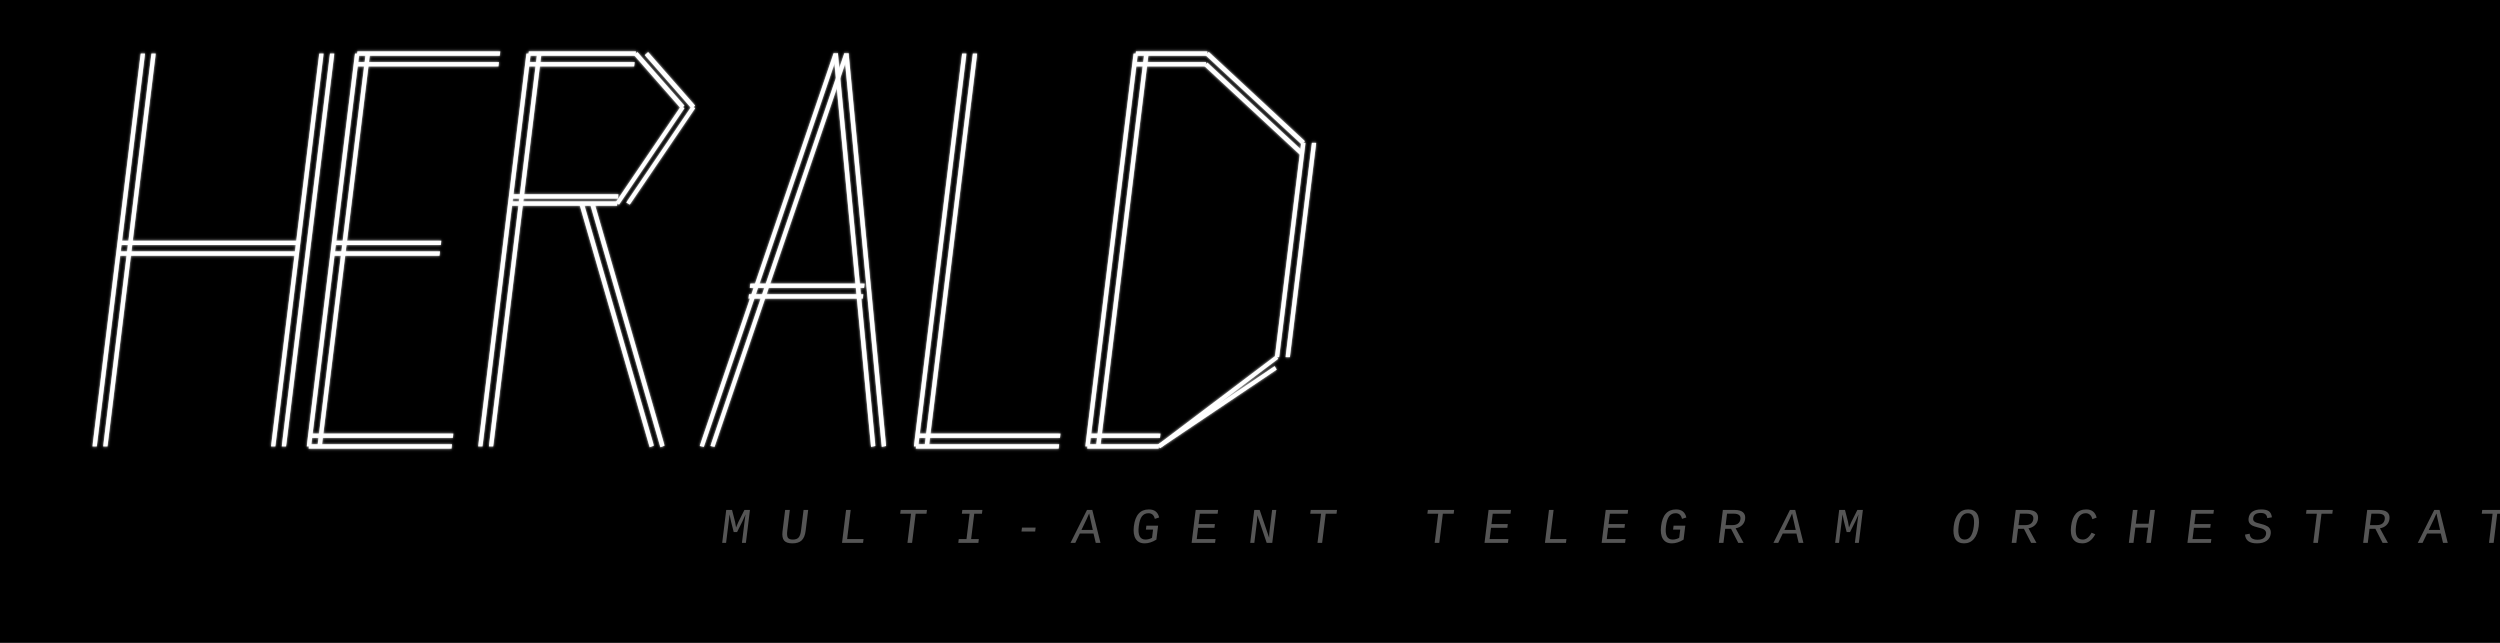
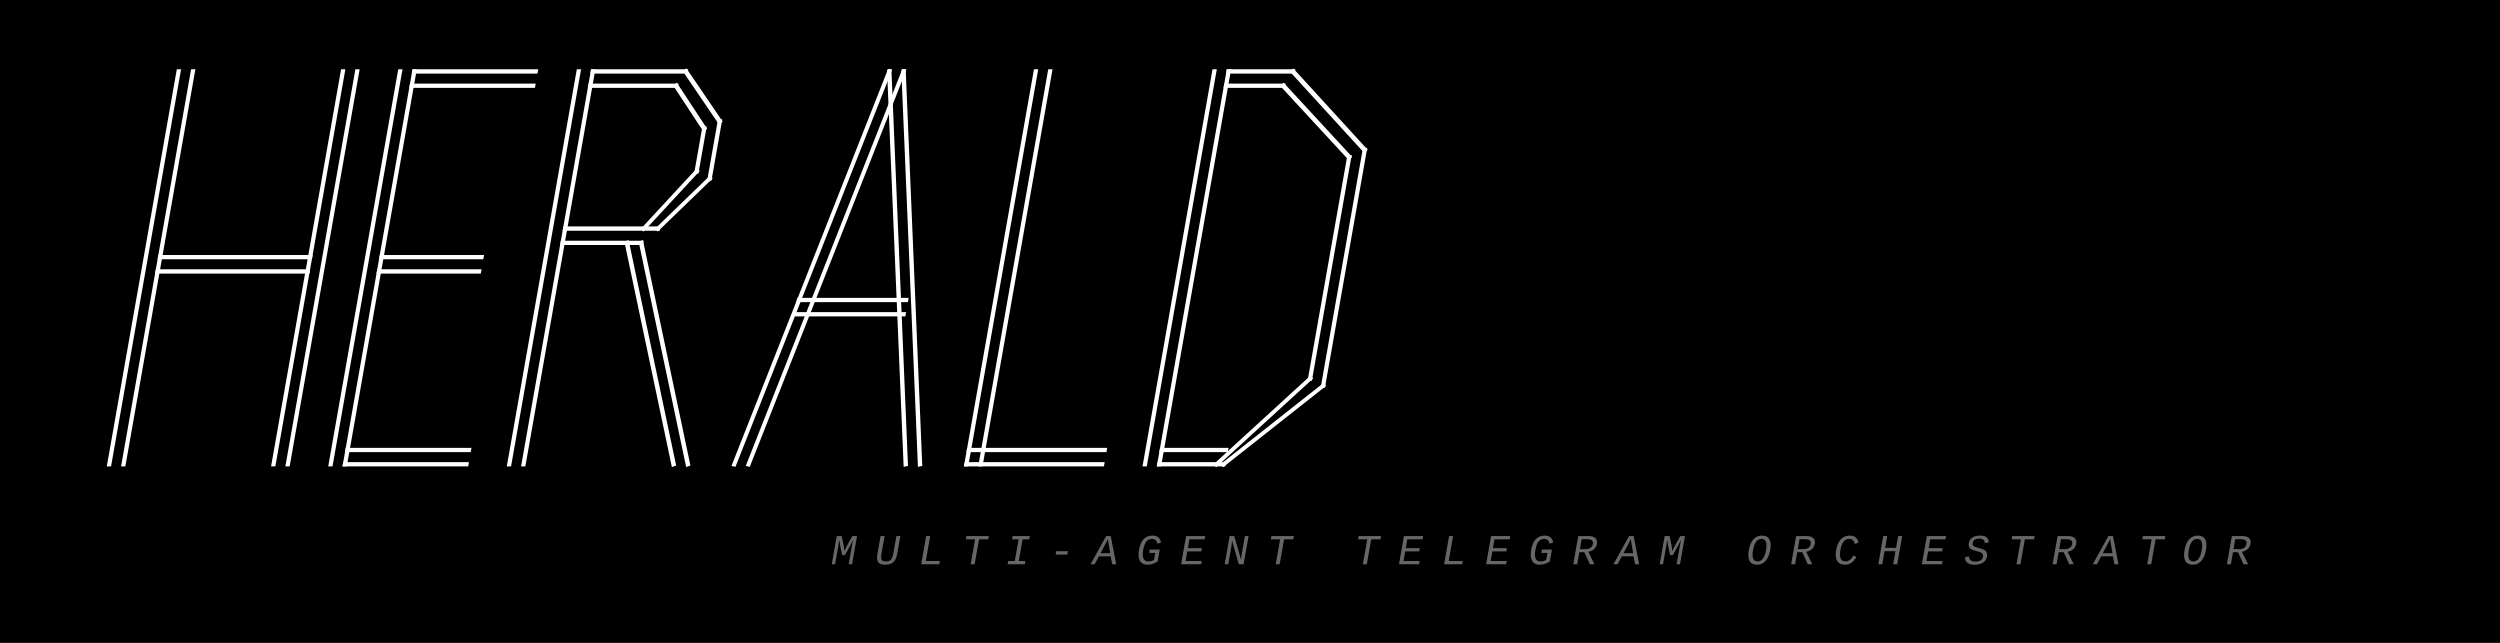
<svg xmlns="http://www.w3.org/2000/svg" width="700" height="180" viewBox="0 0 700 180">
-   <defs>
-     <filter id="glow">
-       <feGaussianBlur stdDeviation="0.5" result="blur" />
-       <feMerge>
-         <feMergeNode in="blur" />
-         <feMergeNode in="SourceGraphic" />
-       </feMerge>
-     </filter>
-   </defs>
  <rect width="700" height="180" fill="#000" />
-   <g transform="translate(40,15) skewX(-7)" fill="none" stroke="#fff" stroke-width="1.2" filter="url(#glow)">
-     <line x1="0" y1="0" x2="0" y2="110" stroke-dasharray="110 0" />
-     <line x1="3" y1="0" x2="3" y2="110" />
-     <line x1="50" y1="0" x2="50" y2="110" />
-     <line x1="53" y1="0" x2="53" y2="110" />
-     <line x1="0" y1="53" x2="50" y2="53" />
-     <line x1="0" y1="56" x2="50" y2="56" />
+   <g transform="translate(50,20) skewX(-10)" fill="none" stroke="#fff" stroke-width="1.2" stroke-linecap="square">
+     <g>
+       <line x1="0" y1="0" x2="0" y2="110" />
+       <line x1="4" y1="0" x2="4" y2="110" />
+       <line x1="46" y1="0" x2="46" y2="110" />
+       <line x1="50" y1="0" x2="50" y2="110" />
+       <line x1="4" y1="52" x2="46" y2="52" />
+       <line x1="4" y1="56" x2="46" y2="56" />
+     </g>
+     <g transform="translate(62,0)">
+       <line x1="0" y1="0" x2="0" y2="110" />
+       <line x1="4" y1="0" x2="4" y2="110" />
+       <line x1="4" y1="0" x2="38" y2="0" />
+       <line x1="4" y1="4" x2="38" y2="4" />
+       <line x1="4" y1="52" x2="32" y2="52" />
+       <line x1="4" y1="56" x2="32" y2="56" />
+       <line x1="4" y1="106" x2="38" y2="106" />
+       <line x1="4" y1="110" x2="38" y2="110" />
+     </g>
+     <g transform="translate(112,0)">
+       <line x1="0" y1="0" x2="0" y2="110" />
+       <line x1="4" y1="0" x2="4" y2="110" />
+       <line x1="4" y1="0" x2="30" y2="0" />
+       <line x1="4" y1="4" x2="28" y2="4" />
+       <line x1="30" y1="0" x2="42" y2="14" />
+       <line x1="42" y1="14" x2="42" y2="30" />
+       <line x1="42" y1="30" x2="30" y2="44" />
+       <line x1="28" y1="4" x2="38" y2="16" />
+       <line x1="38" y1="16" x2="38" y2="28" />
+       <line x1="38" y1="28" x2="26" y2="44" />
+       <line x1="4" y1="44" x2="30" y2="44" />
+       <line x1="4" y1="48" x2="26" y2="48" />
+       <line x1="22" y1="48" x2="46" y2="110" />
+       <line x1="26" y1="48" x2="50" y2="110" />
+     </g>
+     <g transform="translate(175,0)">
+       <line x1="24" y1="0" x2="0" y2="110" />
+       <line x1="28" y1="0" x2="4" y2="110" />
+       <line x1="24" y1="0" x2="48" y2="110" />
+       <line x1="28" y1="0" x2="52" y2="110" />
+       <line x1="10" y1="64" x2="40" y2="64" />
+       <line x1="10" y1="68" x2="40" y2="68" />
+     </g>
+     <g transform="translate(240,0)">
+       <line x1="0" y1="0" x2="0" y2="110" />
+       <line x1="4" y1="0" x2="4" y2="110" />
+       <line x1="0" y1="106" x2="38" y2="106" />
+       <line x1="0" y1="110" x2="38" y2="110" />
+     </g>
+     <g transform="translate(290,0)">
+       <line x1="0" y1="0" x2="0" y2="110" />
+       <line x1="4" y1="0" x2="4" y2="110" />
+       <line x1="4" y1="0" x2="22" y2="0" />
+       <line x1="4" y1="4" x2="20" y2="4" />
+       <line x1="22" y1="0" x2="46" y2="22" />
+       <line x1="46" y1="22" x2="46" y2="88" />
+       <line x1="46" y1="88" x2="22" y2="110" />
+       <line x1="20" y1="4" x2="42" y2="24" />
+       <line x1="42" y1="24" x2="42" y2="86" />
+       <line x1="42" y1="86" x2="20" y2="110" />
+       <line x1="4" y1="106" x2="22" y2="106" />
+       <line x1="4" y1="110" x2="22" y2="110" />
+     </g>
  </g>
-   <g transform="translate(100,15) skewX(-7)" fill="none" stroke="#fff" stroke-width="1.2" filter="url(#glow)">
-     <line x1="0" y1="0" x2="0" y2="110" />
-     <line x1="3" y1="0" x2="3" y2="110" />
-     <line x1="0" y1="0" x2="40" y2="0" />
-     <line x1="0" y1="3" x2="40" y2="3" />
-     <line x1="0" y1="53" x2="30" y2="53" />
-     <line x1="0" y1="56" x2="30" y2="56" />
-     <line x1="0" y1="107" x2="40" y2="107" />
-     <line x1="0" y1="110" x2="40" y2="110" />
-   </g>
-   <g transform="translate(148,15) skewX(-7)" fill="none" stroke="#fff" stroke-width="1.2" filter="url(#glow)">
-     <line x1="0" y1="0" x2="0" y2="110" />
-     <line x1="3" y1="0" x2="3" y2="110" />
-     <line x1="0" y1="0" x2="30" y2="0" />
-     <line x1="0" y1="3" x2="30" y2="3" />
-     <line x1="30" y1="0" x2="45" y2="15" />
-     <line x1="33" y1="0" x2="48" y2="15" />
-     <line x1="45" y1="15" x2="30" y2="42" />
-     <line x1="48" y1="15" x2="33" y2="42" />
-     <line x1="0" y1="40" x2="30" y2="40" />
-     <line x1="0" y1="42" x2="30" y2="42" />
-     <line x1="20" y1="42" x2="48" y2="110" />
-     <line x1="23" y1="42" x2="51" y2="110" />
-   </g>
-   <g transform="translate(210,15) skewX(-7)" fill="none" stroke="#fff" stroke-width="1.2" filter="url(#glow)">
-     <line x1="24" y1="0" x2="0" y2="110" />
-     <line x1="27" y1="0" x2="3" y2="110" />
-     <line x1="24" y1="0" x2="48" y2="110" />
-     <line x1="27" y1="0" x2="51" y2="110" />
-     <line x1="8" y1="65" x2="40" y2="65" />
-     <line x1="8" y1="68" x2="40" y2="68" />
-   </g>
-   <g transform="translate(270,15) skewX(-7)" fill="none" stroke="#fff" stroke-width="1.2" filter="url(#glow)">
-     <line x1="0" y1="0" x2="0" y2="110" />
-     <line x1="3" y1="0" x2="3" y2="110" />
-     <line x1="0" y1="107" x2="40" y2="107" />
-     <line x1="0" y1="110" x2="40" y2="110" />
-   </g>
-   <g transform="translate(318,15) skewX(-7)" fill="none" stroke="#fff" stroke-width="1.2" filter="url(#glow)">
-     <line x1="0" y1="0" x2="0" y2="110" />
-     <line x1="3" y1="0" x2="3" y2="110" />
-     <line x1="0" y1="0" x2="20" y2="0" />
-     <line x1="0" y1="3" x2="20" y2="3" />
-     <line x1="20" y1="0" x2="50" y2="25" />
-     <line x1="20" y1="3" x2="50" y2="28" />
-     <line x1="50" y1="25" x2="50" y2="85" />
-     <line x1="53" y1="25" x2="53" y2="85" />
-     <line x1="50" y1="85" x2="20" y2="110" />
-     <line x1="50" y1="88" x2="20" y2="110" />
-     <line x1="20" y1="110" x2="0" y2="110" />
-     <line x1="20" y1="107" x2="0" y2="107" />
-   </g>
-   <text x="220" y="152" font-family="Consolas,'Courier New',monospace" font-size="14" fill="#555" letter-spacing="8" transform="skewX(-7)">MULTI-AGENT TELEGRAM ORCHESTRATOR</text>
+   <text x="210" y="158" font-family="Consolas,'Courier New',monospace" font-size="12" fill="#666" letter-spacing="5" transform="skewX(-10) translate(50,0)">MULTI-AGENT TELEGRAM ORCHESTRATOR</text>
</svg>
